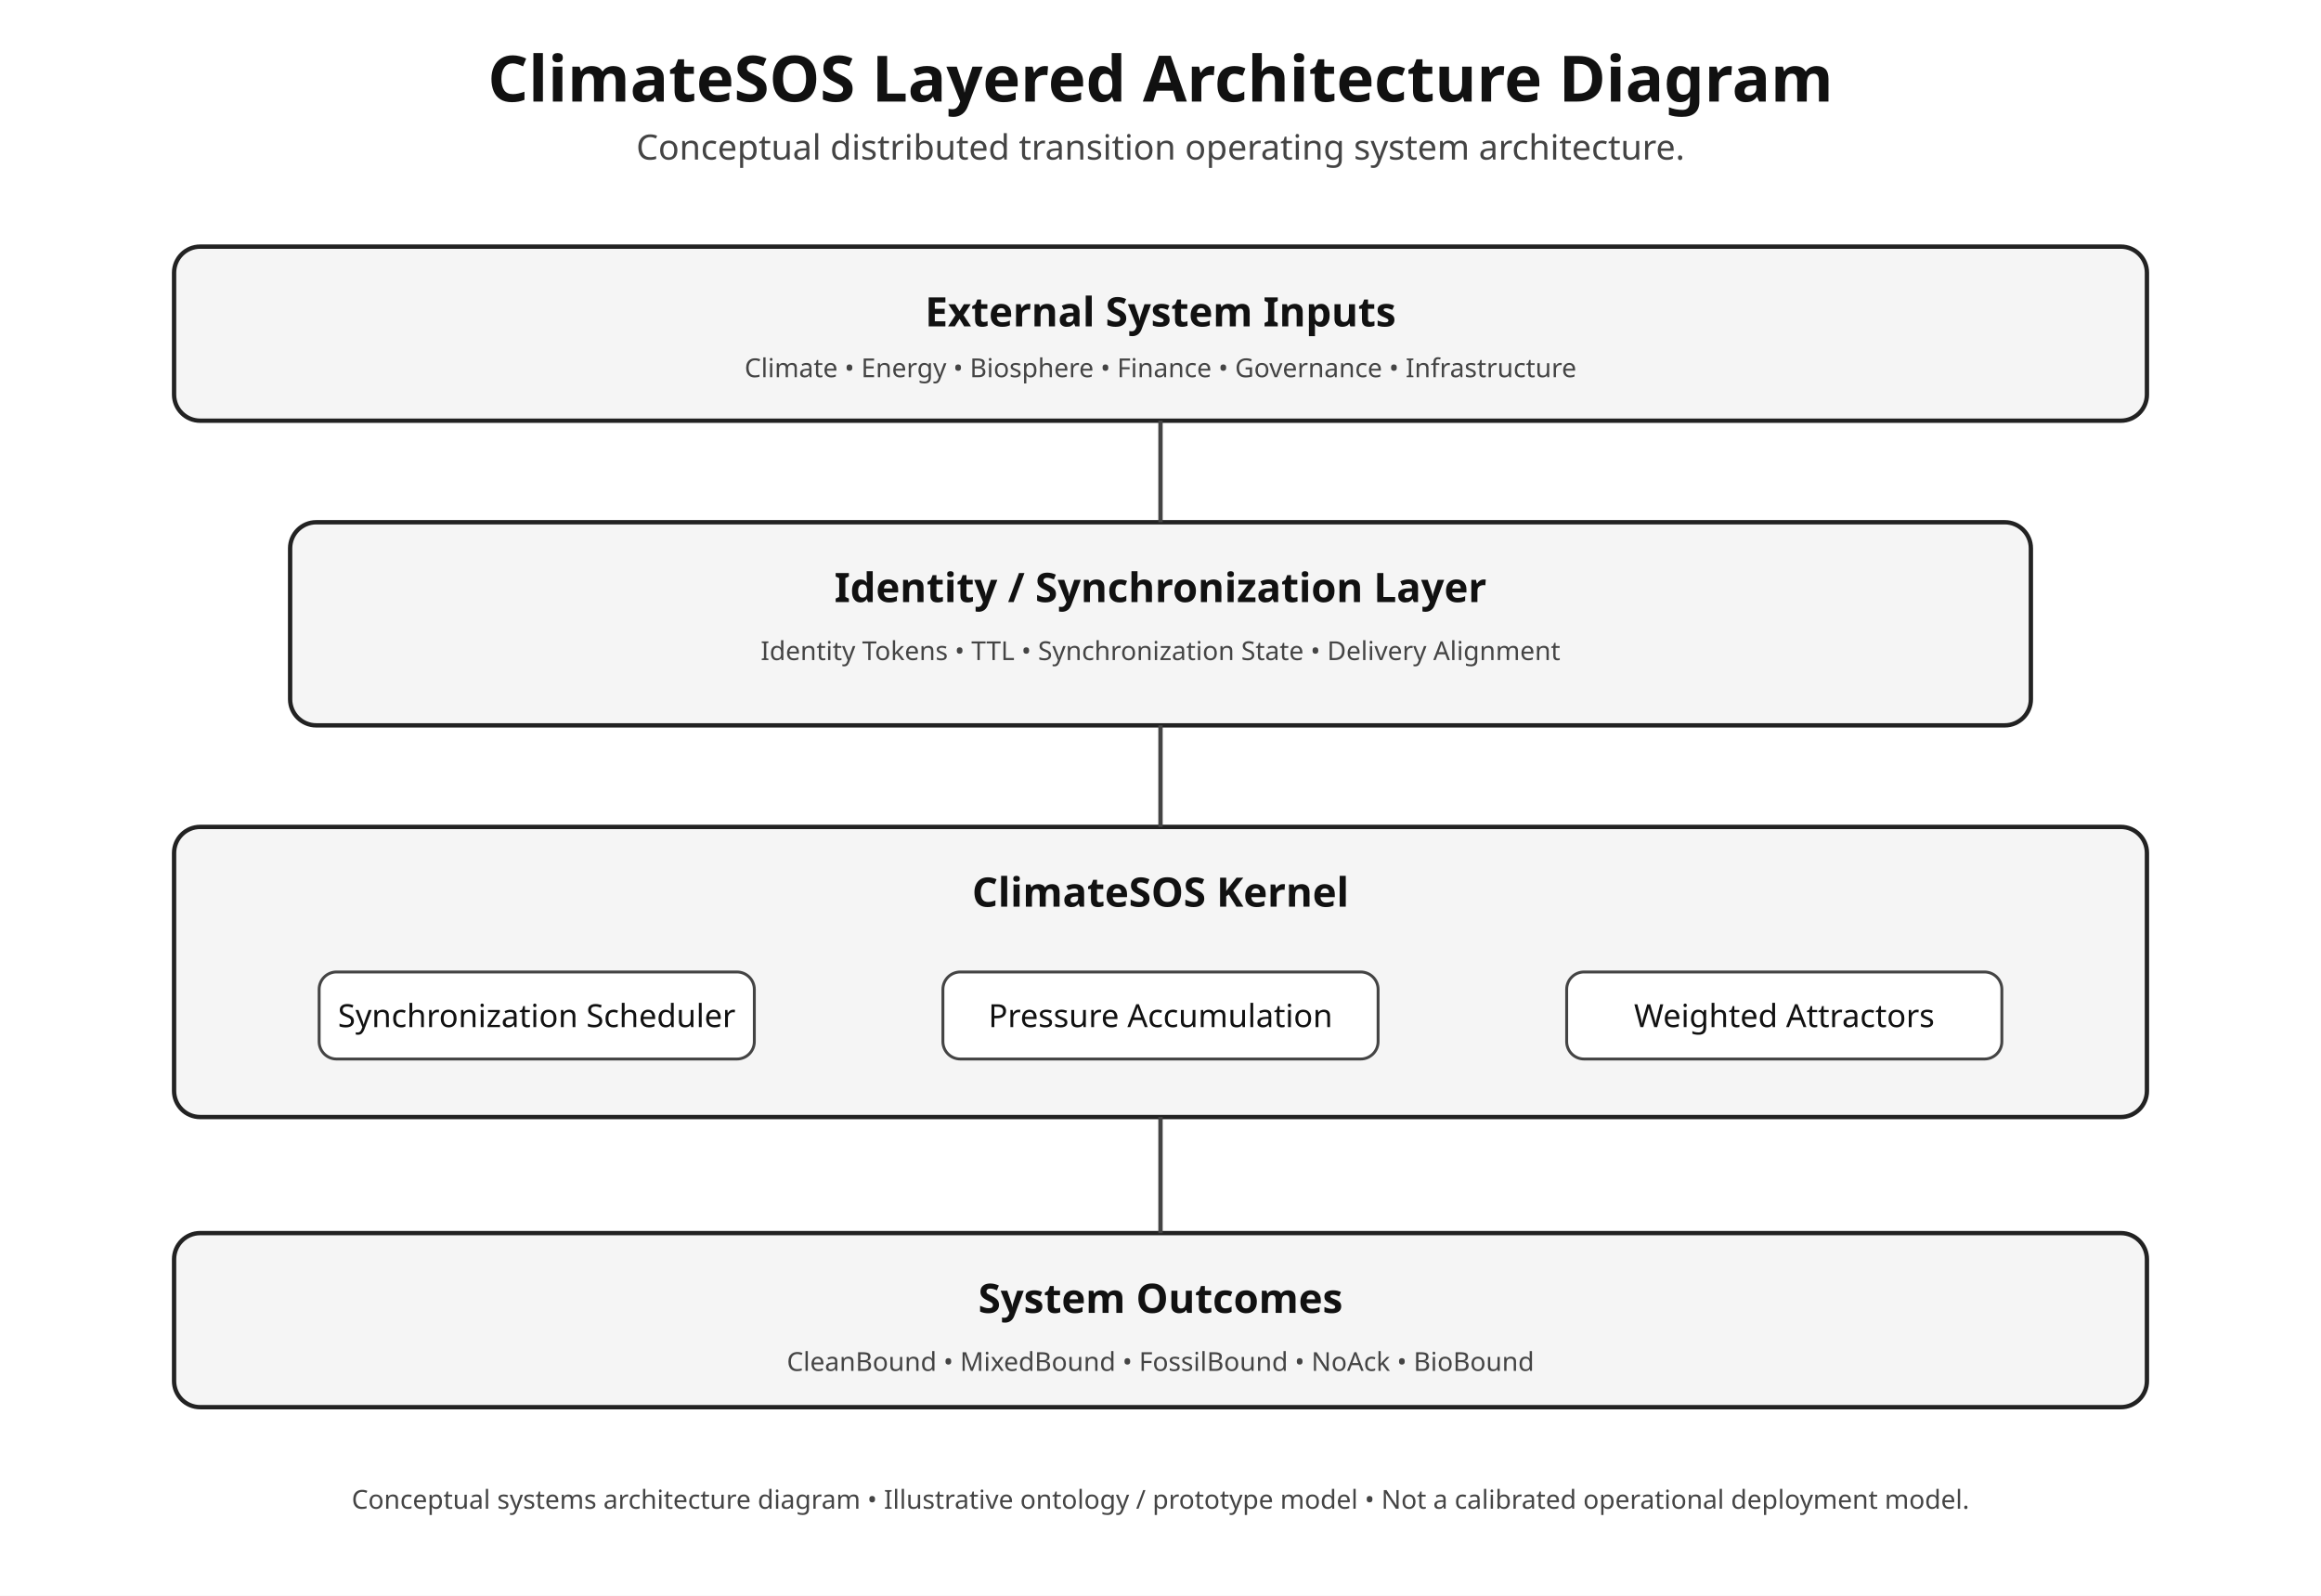
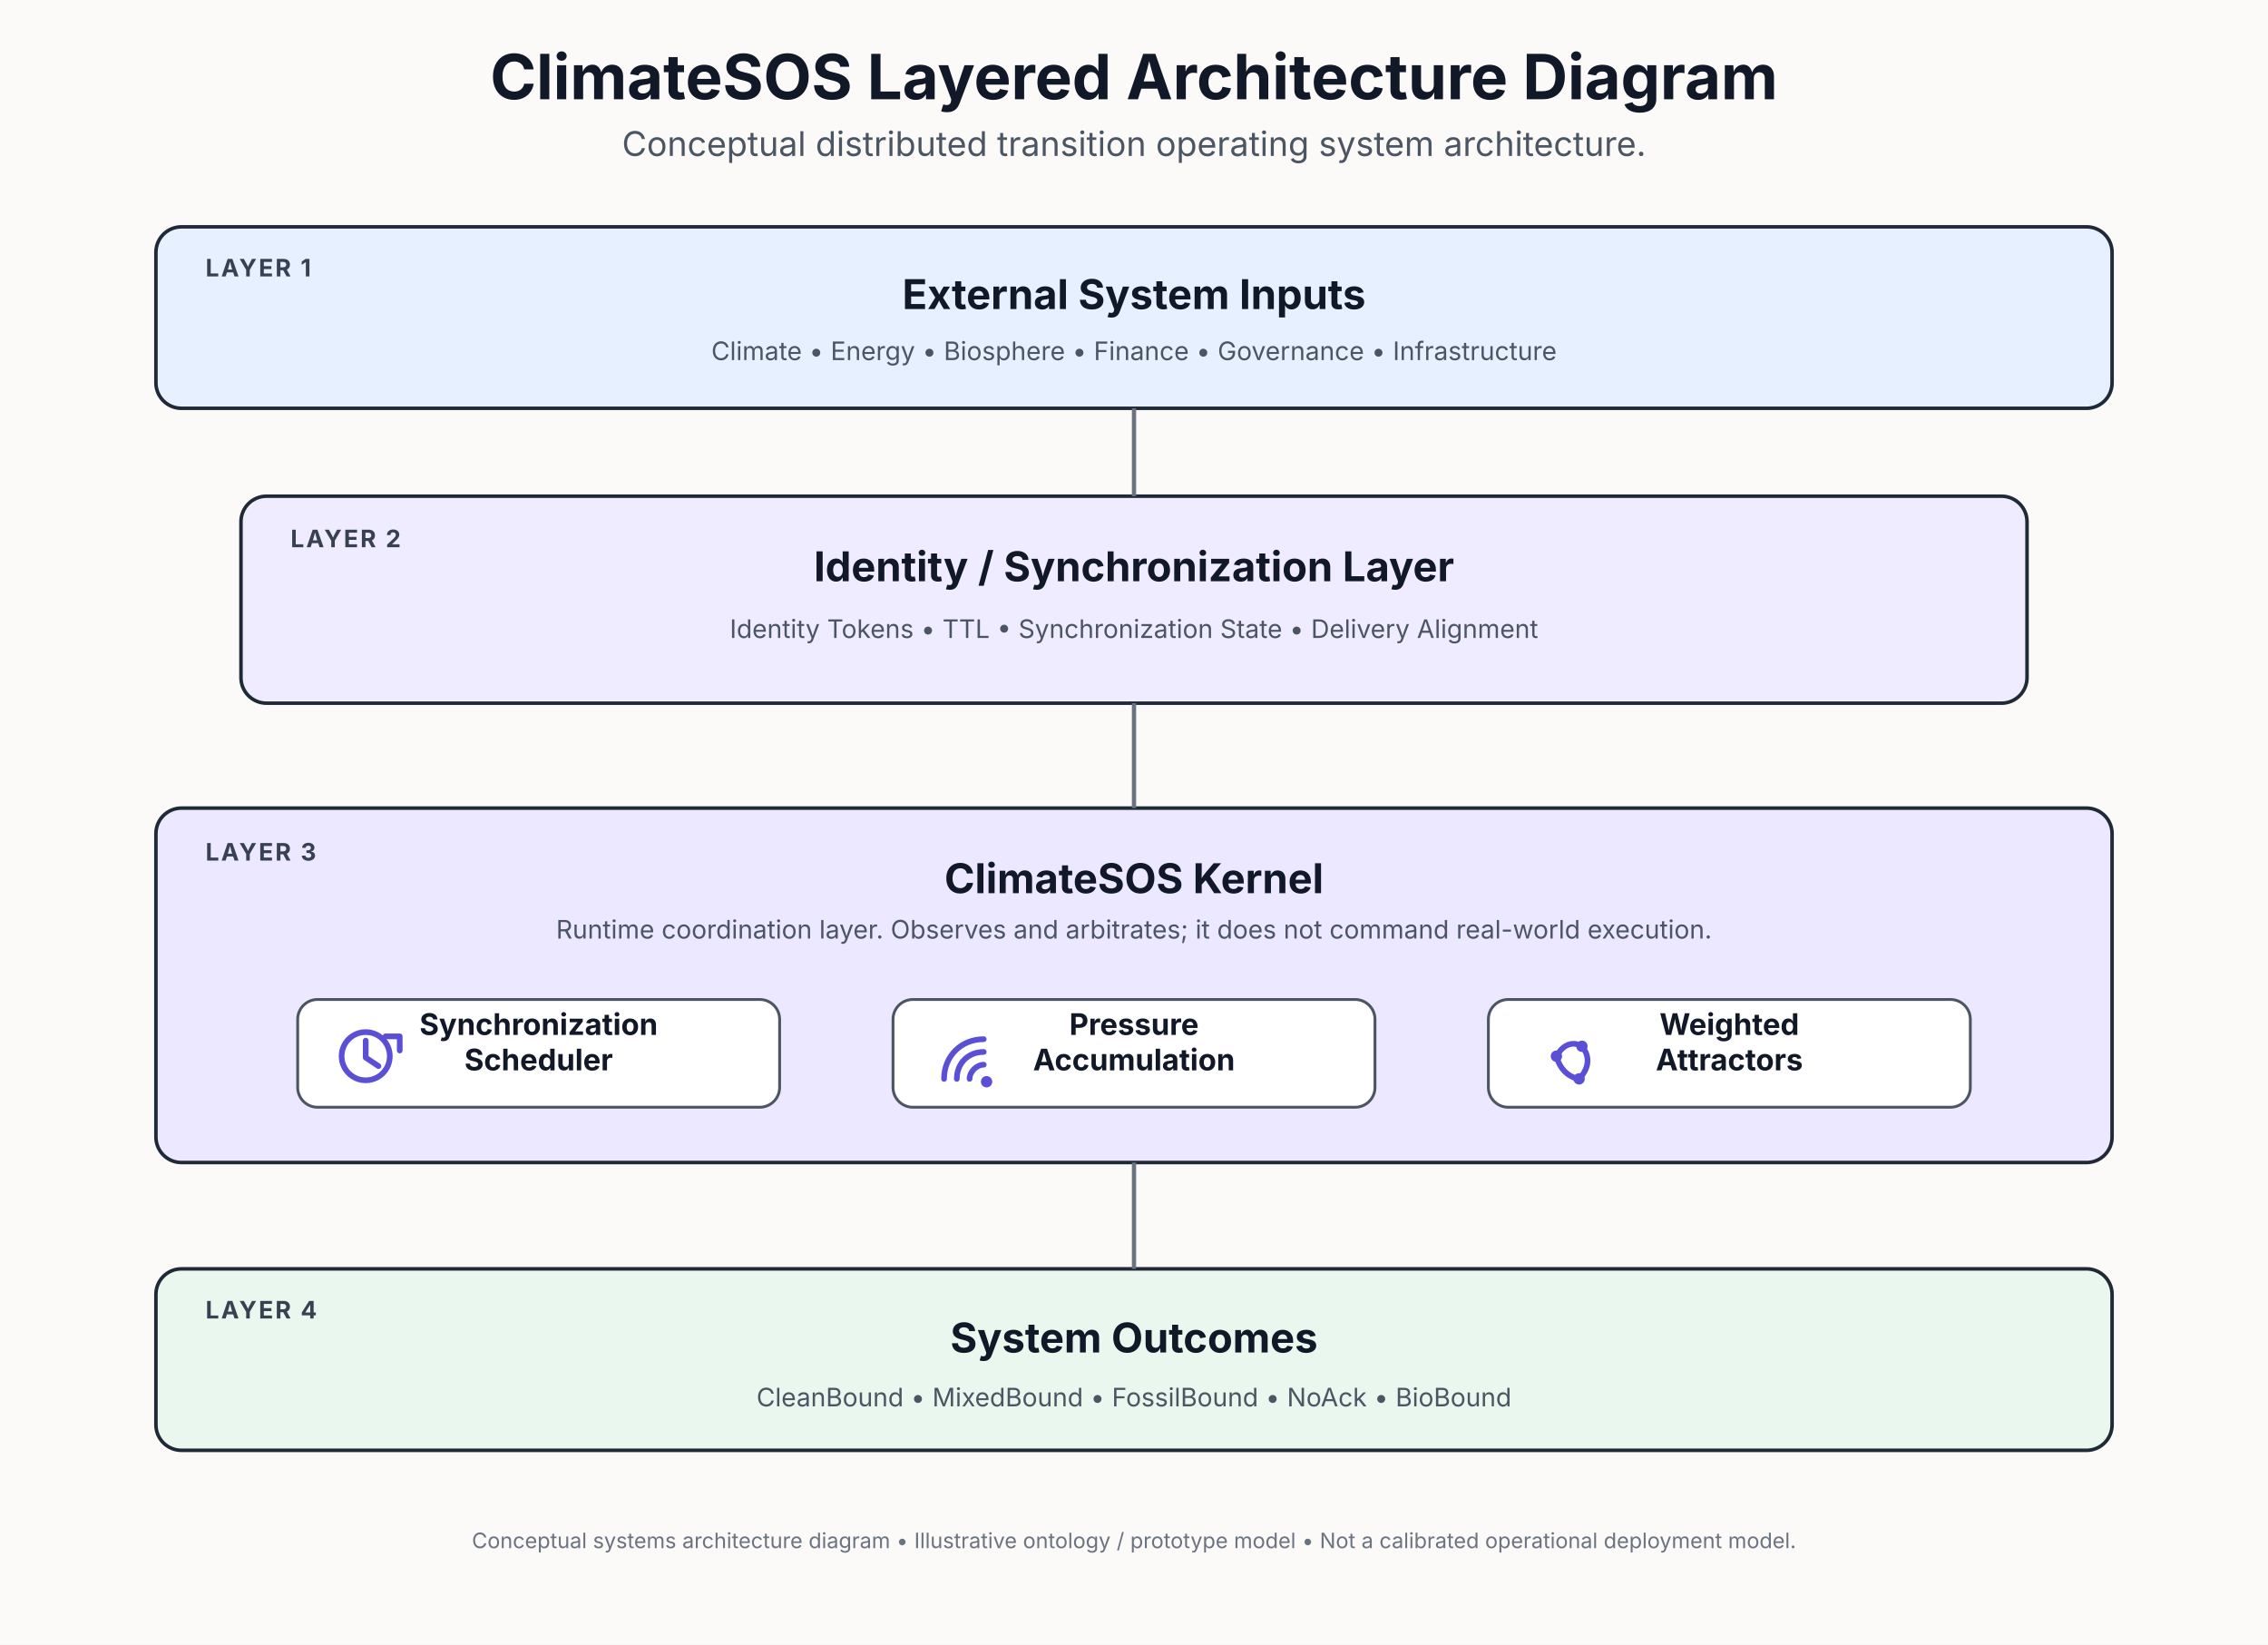
- <svg xmlns="http://www.w3.org/2000/svg" width="1600" height="1100" viewBox="0 0 1600 1100">
+ <svg xmlns="http://www.w3.org/2000/svg" width="1600" height="1160" viewBox="0 0 1600 1160" role="img" aria-labelledby="title desc">
  <defs>
    <style>
-       .title { font: bold 44px sans-serif; fill: #111; }
-       .subtitle { font: 24px sans-serif; fill: #444; }
-       .section { font: bold 28px sans-serif; fill: #111; }
-       .label { font: 22px sans-serif; fill: #111; }
-       .small { font: 18px sans-serif; fill: #444; }
-       .box { fill: #f5f5f5; stroke: #222; stroke-width: 3; rx: 18; }
-       .inner { fill: #ffffff; stroke: #444; stroke-width: 2; rx: 12; }
-       .line { stroke: #444; stroke-width: 3; }
+       .title { font: 700 44px -apple-system, BlinkMacSystemFont, "Segoe UI", sans-serif; fill: #111827; }
+       .subtitle { font: 24px -apple-system, BlinkMacSystemFont, "Segoe UI", sans-serif; fill: #4b5563; }
+       .layerTag { font: 700 17px -apple-system, BlinkMacSystemFont, "Segoe UI", sans-serif; letter-spacing: .08em; fill: #374151; }
+       .section { font: 700 29px -apple-system, BlinkMacSystemFont, "Segoe UI", sans-serif; fill: #111827; }
+       .label { font: 700 21px -apple-system, BlinkMacSystemFont, "Segoe UI", sans-serif; fill: #111827; }
+       .small { font: 18px -apple-system, BlinkMacSystemFont, "Segoe UI", sans-serif; fill: #4b5563; }
+       .micro { font: 15px -apple-system, BlinkMacSystemFont, "Segoe UI", sans-serif; fill: #6b7280; }
+       .box { stroke: #1f2937; stroke-width: 2.5; rx: 18; }
+       .inner { fill: #ffffff; stroke: #4b5563; stroke-width: 2; rx: 14; }
+       .line { stroke: #6b7280; stroke-width: 3; }
+       .iconLine { fill: none; stroke: #5b4fd6; stroke-width: 4; stroke-linecap: round; stroke-linejoin: round; }
+       .iconFill { fill: #5b4fd6; }
    </style>
  </defs>
-   <rect width="100%" height="100%" fill="#ffffff" />
+   <rect width="100%" height="100%" fill="#fbfaf8" />
  <text x="800" y="70" text-anchor="middle" class="title">ClimateSOS Layered Architecture Diagram</text>
  <text x="800" y="110" text-anchor="middle" class="subtitle">Conceptual distributed transition operating system architecture.</text>
-   <rect x="120" y="170" width="1360" height="120" class="box" />
-   <text x="800" y="225" text-anchor="middle" class="section">External System Inputs</text>
-   <text x="800" y="260" text-anchor="middle" class="small">Climate • Energy • Biosphere • Finance • Governance • Infrastructure</text>
-   <rect x="200" y="360" width="1200" height="140" class="box" />
-   <text x="800" y="415" text-anchor="middle" class="section">Identity / Synchronization Layer</text>
-   <text x="800" y="455" text-anchor="middle" class="small">Identity Tokens • TTL • Synchronization State • Delivery Alignment</text>
-   <rect x="120" y="570" width="1360" height="200" class="box" />
-   <text x="800" y="625" text-anchor="middle" class="section">ClimateSOS Kernel</text>
-   <rect x="220" y="670" width="300" height="60" class="inner" />
-   <text x="370" y="708" text-anchor="middle" class="label">Synchronization Scheduler</text>
-   <rect x="650" y="670" width="300" height="60" class="inner" />
-   <text x="800" y="708" text-anchor="middle" class="label">Pressure Accumulation</text>
-   <rect x="1080" y="670" width="300" height="60" class="inner" />
-   <text x="1230" y="708" text-anchor="middle" class="label">Weighted Attractors</text>
-   <rect x="120" y="850" width="1360" height="120" class="box" />
-   <text x="800" y="905" text-anchor="middle" class="section">System Outcomes</text>
-   <text x="800" y="945" text-anchor="middle" class="small">CleanBound • MixedBound • FossilBound • NoAck • BioBound</text>
-   <line x1="800" y1="290" x2="800" y2="360" class="line" />
-   <line x1="800" y1="500" x2="800" y2="570" class="line" />
-   <line x1="800" y1="770" x2="800" y2="850" class="line" />
-   <text x="800" y="1040" text-anchor="middle" class="small">
+   <rect x="110" y="160" width="1380" height="128" class="box" fill="#e7f0ff" />
+   <text x="145" y="195" class="layerTag">LAYER 1</text>
+   <text x="800" y="218" text-anchor="middle" class="section">External System Inputs</text>
+   <text x="800" y="254" text-anchor="middle" class="small">Climate • Energy • Biosphere • Finance • Governance • Infrastructure</text>
+   <rect x="170" y="350" width="1260" height="146" class="box" fill="#f0ecff" />
+   <text x="205" y="386" class="layerTag">LAYER 2</text>
+   <text x="800" y="410" text-anchor="middle" class="section">Identity / Synchronization Layer</text>
+   <text x="800" y="450" text-anchor="middle" class="small">Identity Tokens • TTL • Synchronization State • Delivery Alignment</text>
+   <rect x="110" y="570" width="1380" height="250" class="box" fill="#ebe8ff" />
+   <text x="145" y="607" class="layerTag">LAYER 3</text>
+   <text x="800" y="630" text-anchor="middle" class="section">ClimateSOS Kernel</text>
+   <text x="800" y="662" text-anchor="middle" class="small">Runtime coordination layer. Observes and arbitrates; it does not command real-world execution.</text>
+   <rect x="210" y="705" width="340" height="76" class="inner" />
+   <text x="380" y="730" text-anchor="middle" class="label">Synchronization</text>
+   <text x="380" y="755" text-anchor="middle" class="label">Scheduler</text>
+   <g transform="translate(238 725)">
+     <circle cx="20" cy="20" r="17" class="iconLine" />
+     <path d="M20 9 v12 l9 6" class="iconLine" />
+     <path d="M34 6 h10 v10" class="iconLine" />
+   </g>
+   <rect x="630" y="705" width="340" height="76" class="inner" />
+   <text x="800" y="730" text-anchor="middle" class="label">Pressure</text>
+   <text x="800" y="755" text-anchor="middle" class="label">Accumulation</text>
+   <g transform="translate(658 725)">
+     <path d="M8 36 C8 20 20 8 36 8" class="iconLine" />
+     <path d="M17 36 C17 25 25 17 36 17" class="iconLine" />
+     <path d="M26 36 C26 31 31 26 36 26" class="iconLine" />
+     <circle cx="38" cy="38" r="4" class="iconFill" />
+   </g>
+   <rect x="1050" y="705" width="340" height="76" class="inner" />
+   <text x="1220" y="730" text-anchor="middle" class="label">Weighted</text>
+   <text x="1220" y="755" text-anchor="middle" class="label">Attractors</text>
+   <g transform="translate(1078 725)">
+     <circle cx="20" cy="20" r="4" class="iconFill" />
+     <circle cx="38" cy="13" r="4" class="iconFill" />
+     <circle cx="36" cy="36" r="4" class="iconFill" />
+     <path d="M20 20 C28 6 38 13 38 13" class="iconLine" />
+     <path d="M20 20 C24 35 36 36 36 36" class="iconLine" />
+     <path d="M38 13 C48 25 36 36 36 36" class="iconLine" />
+   </g>
+   <rect x="110" y="895" width="1380" height="128" class="box" fill="#e9f7ef" />
+   <text x="145" y="930" class="layerTag">LAYER 4</text>
+   <text x="800" y="954" text-anchor="middle" class="section">System Outcomes</text>
+   <text x="800" y="992" text-anchor="middle" class="small">CleanBound • MixedBound • FossilBound • NoAck • BioBound</text>
+   <line x1="800" y1="288" x2="800" y2="350" class="line" />
+   <line x1="800" y1="496" x2="800" y2="570" class="line" />
+   <line x1="800" y1="820" x2="800" y2="895" class="line" />
+   <text x="800" y="1092" text-anchor="middle" class="micro">
    Conceptual systems architecture diagram • Illustrative ontology / prototype model • Not a calibrated operational deployment model.
  </text>
</svg>
